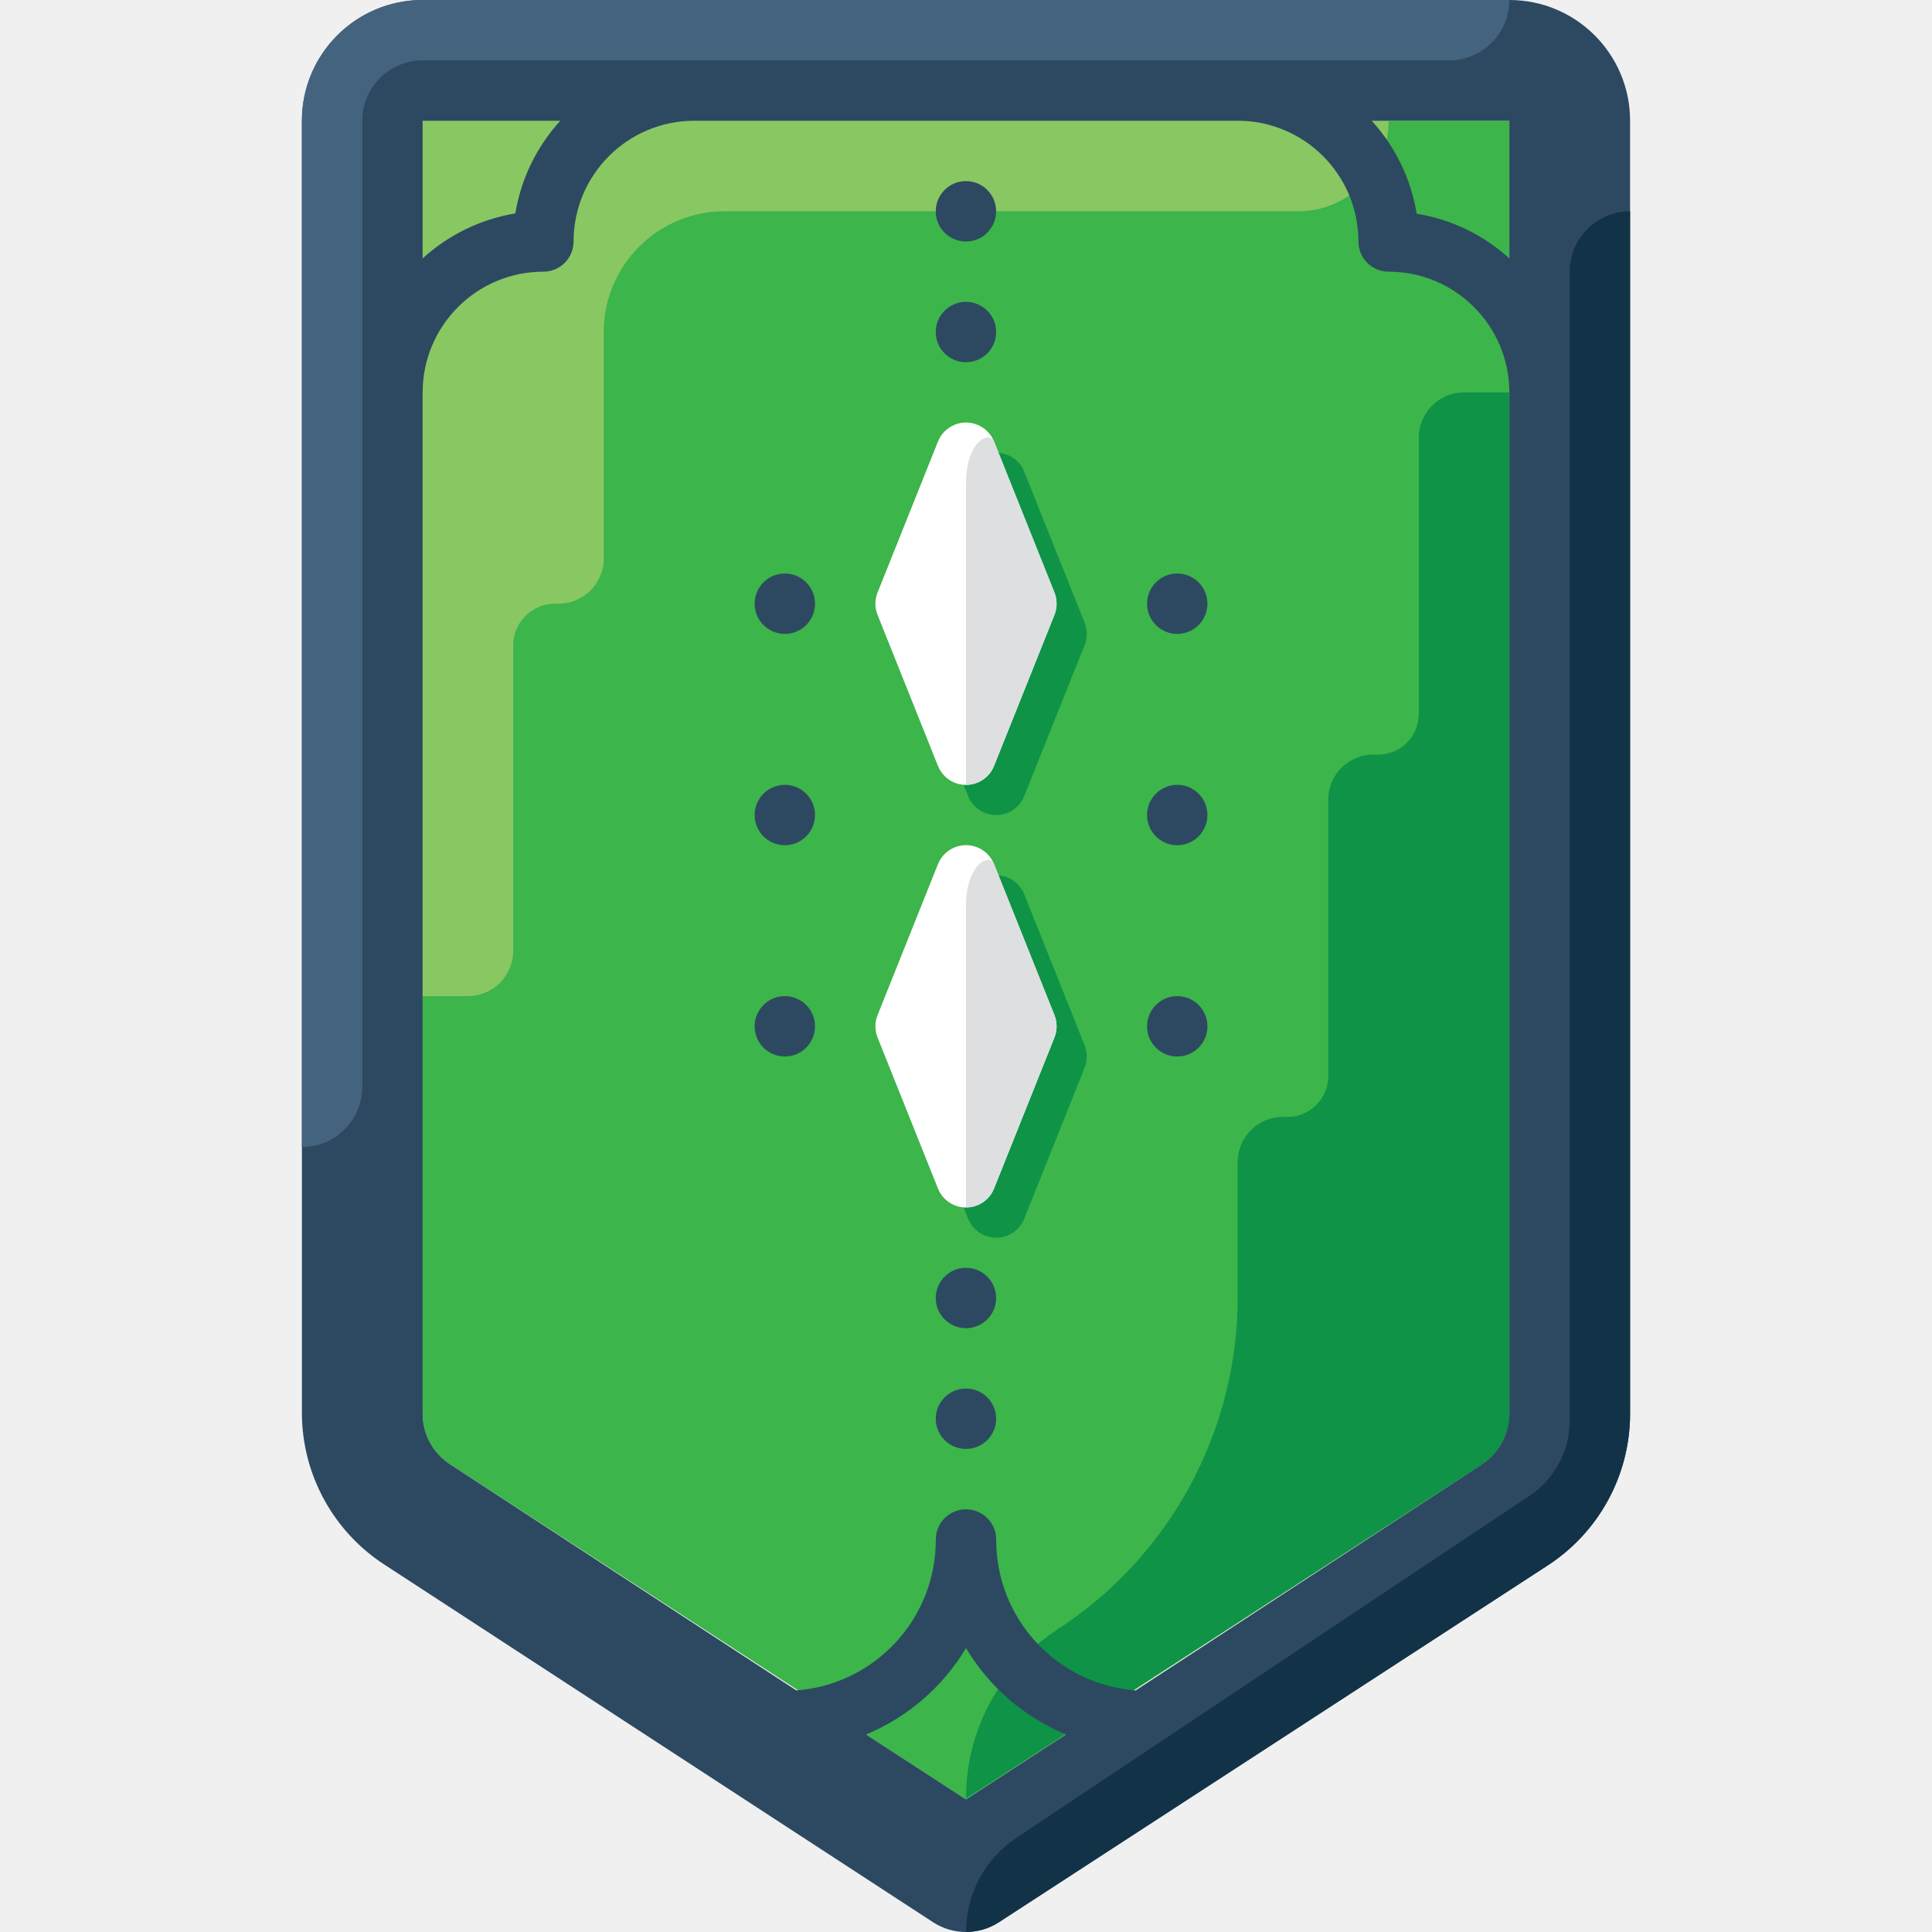
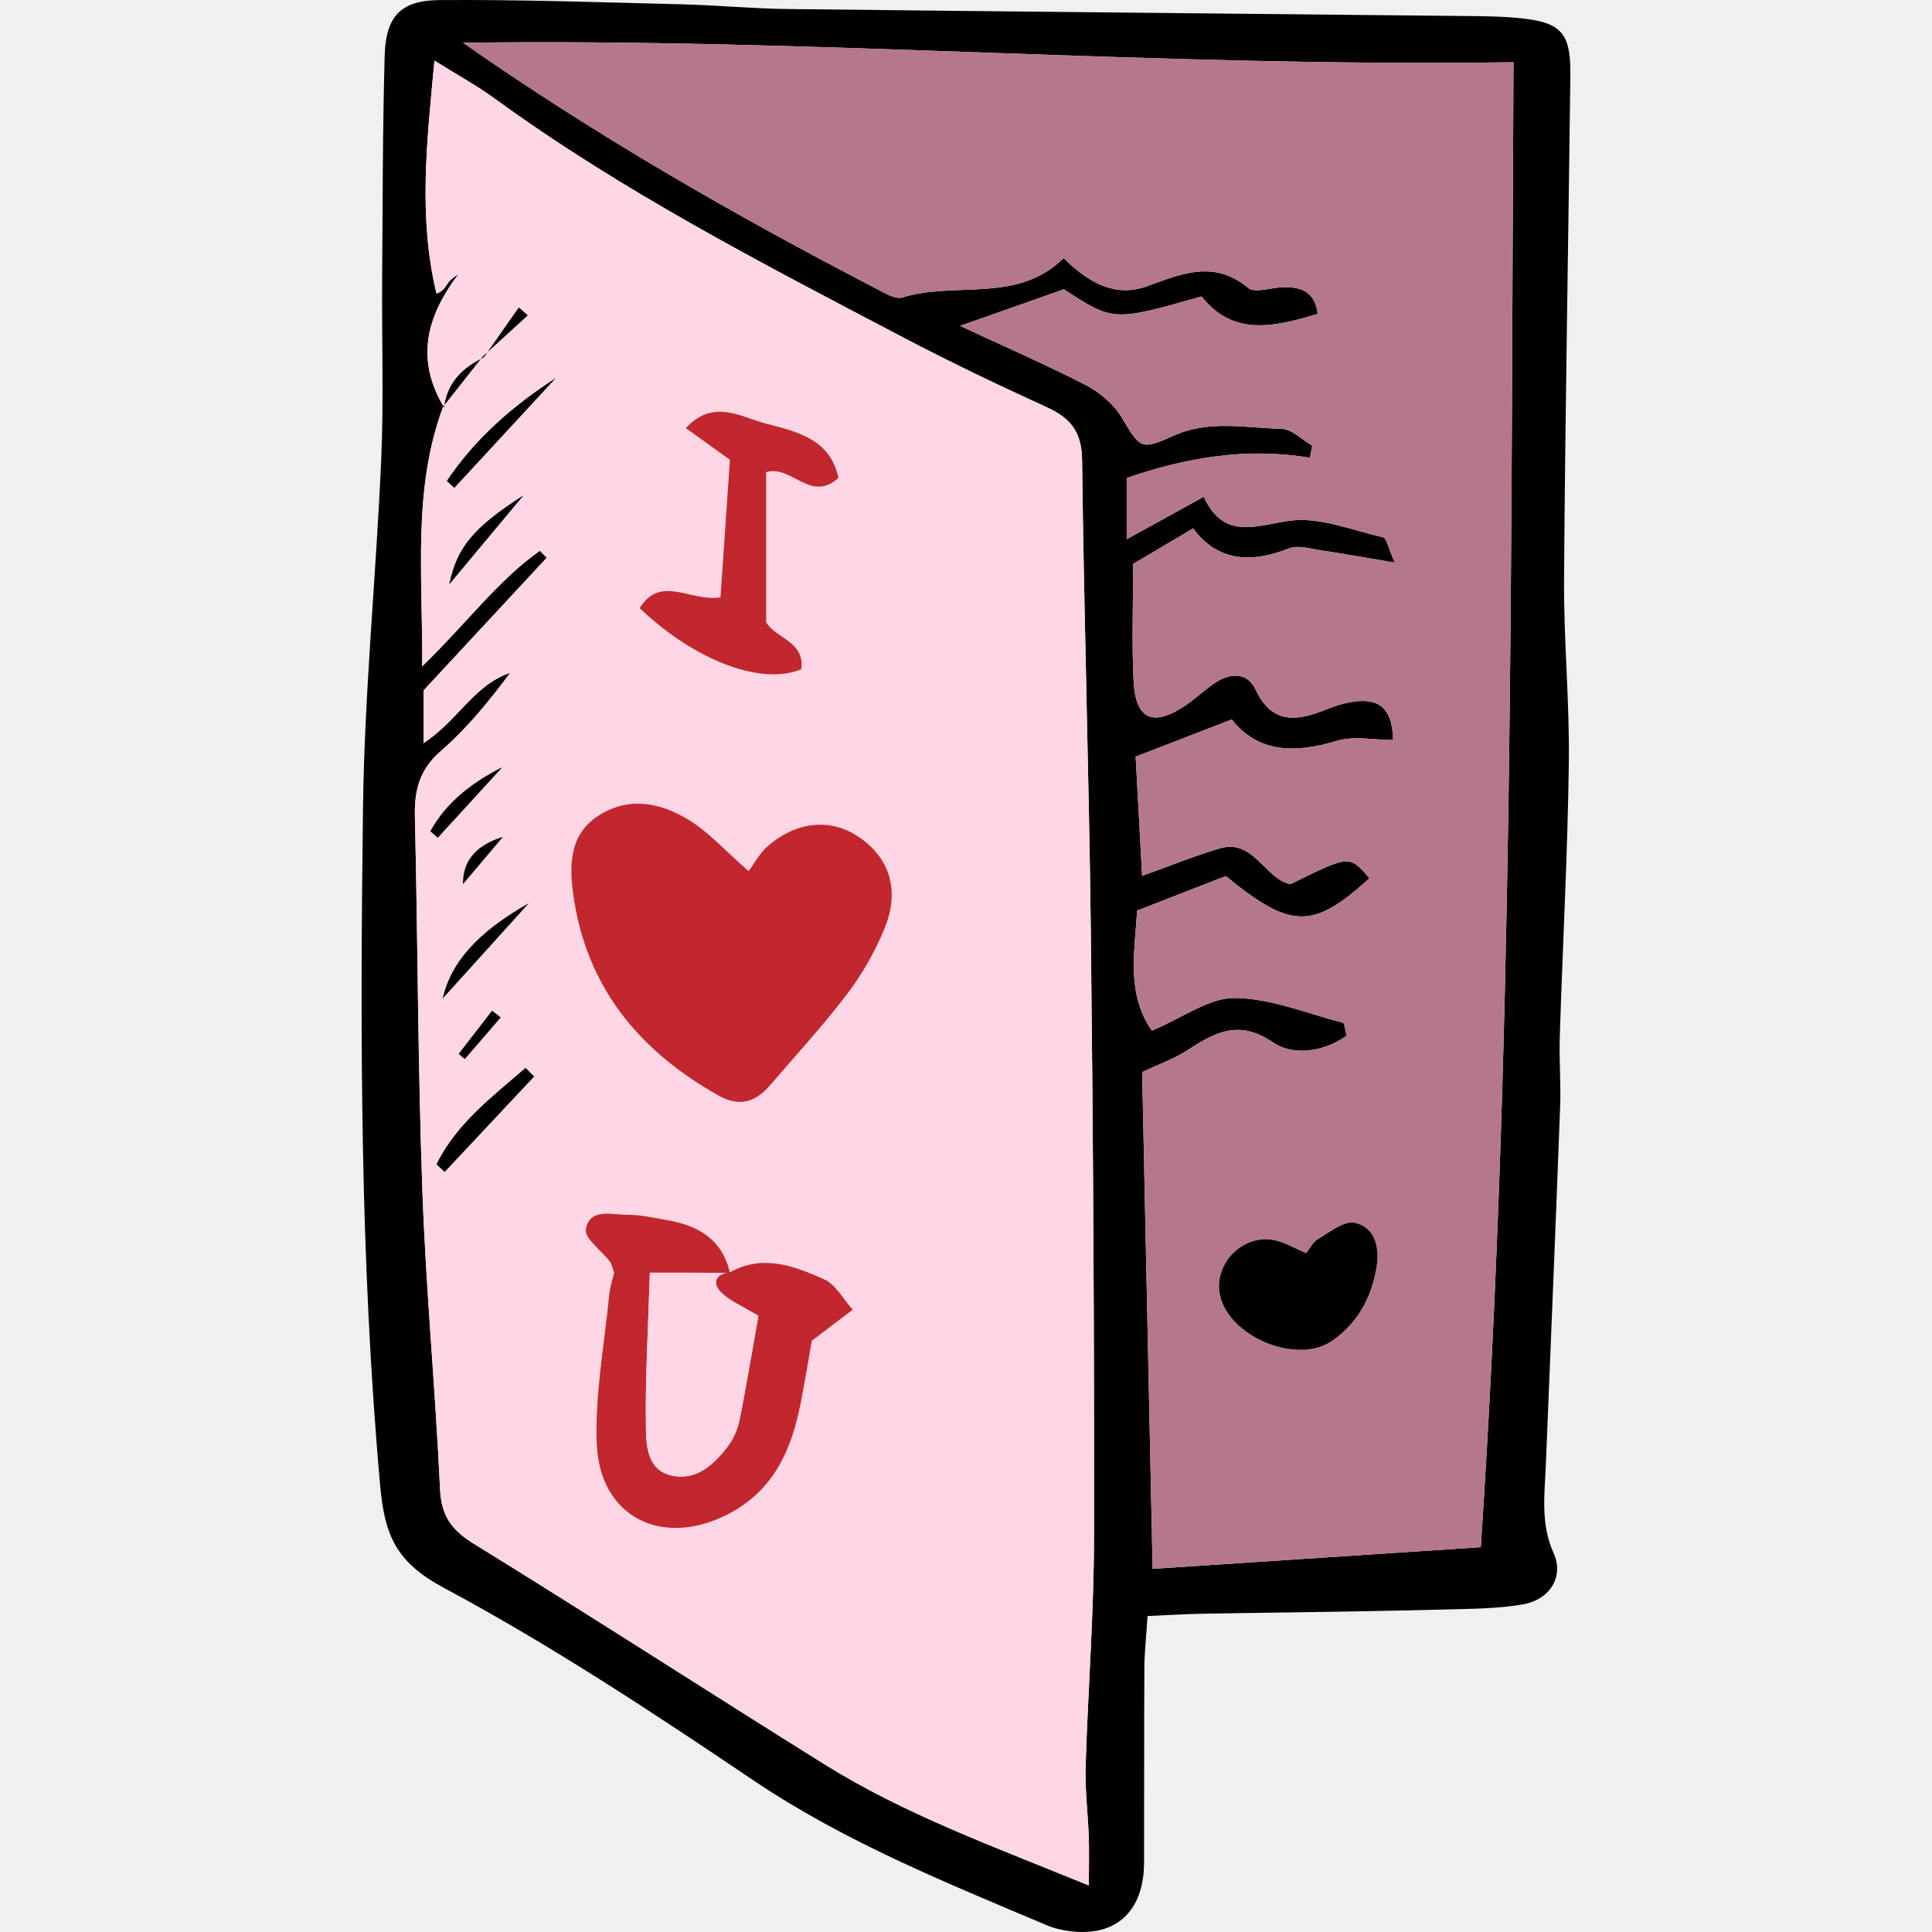
- <svg xmlns="http://www.w3.org/2000/svg" version="1.1" id="Layer_1" x="0px" y="0px" viewBox="0 0 512.002 512.002" style="enable-background:new 0 0 512.002 512.002;" xml:space="preserve">
-   <path style="fill:#3CB54A;" d="M119.287,388.062c-4.552-2.96-7.288-8.016-7.28-13.439V31.999h287.987v342.624  c0.008,5.424-2.728,10.48-7.28,13.439l-136.714,88.796L119.287,388.062z" />
-   <path style="fill:#0E9347;" d="M387.995,103.995c-6.624,0-11.999,5.376-11.999,11.999v73.197c0,5.968-4.832,10.799-10.799,10.799  c-0.024,0-0.056,0-0.08,0h-1.12c-6.584-0.048-11.951,5.256-11.999,11.839c0,0.024,0,0.056,0,0.08v73.277  c0,5.968-4.832,10.799-10.799,10.799c-0.024,0-0.056,0-0.08,0h-1.04c-6.624-0.048-12.031,5.296-12.079,11.919  c0,0.024,0,0.056,0,0.08v35.998c-0.056,35.566-18.119,68.693-47.998,87.996l0,0c-15.015,9.88-24.039,26.663-23.999,44.638  l136.714-88.556c4.168-2.68,6.856-7.144,7.28-12.079l0,0V103.995H387.995z" />
-   <path style="fill:#89C763;" d="M112.008,31.999v231.989h11.999c6.624,0,11.999-5.376,11.999-11.999l0,0v-81.196  c0.16-6.136,5.272-10.983,11.415-10.815c0.144,0,0.288,0.008,0.424,0.016l0,0c6.624,0.088,12.071-5.216,12.159-11.839  c0-0.056,0-0.104,0-0.16V87.996c0-17.671,14.327-31.999,31.998-31.999h151.993c13.255,0,23.999-10.743,23.999-23.999H112.008z" />
+ <svg xmlns="http://www.w3.org/2000/svg" version="1.1" id="Capa_1" x="0px" y="0px" viewBox="0 0 428.078 428.078" style="enable-background:new 0 0 428.078 428.078;" xml:space="preserve">
  <g>
-     <path style="fill:#0E9347;" d="M287.44,165.032l-15.999-39.998c-1.624-4.112-6.272-6.12-10.384-4.496   c-2.056,0.816-3.688,2.44-4.496,4.496l-15.999,39.998c-0.76,1.904-0.76,4.016,0,5.92l15.999,39.998   c1.624,4.112,6.272,6.12,10.384,4.496c2.056-0.816,3.688-2.44,4.496-4.496l15.999-39.998   C288.192,169.048,288.192,166.936,287.44,165.032z" />
-     <path style="fill:#0E9347;" d="M287.44,277.027l-15.999-39.998c-1.624-4.112-6.272-6.12-10.384-4.496   c-2.056,0.816-3.688,2.44-4.496,4.496l-15.999,39.998c-0.76,1.904-0.76,4.016,0,5.92l15.999,39.998   c1.624,4.112,6.272,6.12,10.384,4.496c2.056-0.816,3.688-2.44,4.496-4.496l15.999-39.998   C288.192,281.043,288.192,278.931,287.44,277.027z" />
+     <path d="M336.77,4.027c9.22,0.93,11.29,3.28,11.18,12.68c-0.45,37.19-1.14,74.38-1.4,111.57c-0.1,13.6,1.25,27.22,1.06,40.81   c-0.27,20.23-1.37,40.45-2.01,60.68c-0.16,5.15,0.28,10.32,0.08,15.47c-0.99,26.48-2.09,52.95-3.17,79.42   c-0.27,6.57-1.19,12.98,1.74,19.51c2.35,5.24-0.91,10.32-6.88,11.33c-5.73,0.98-11.64,0.97-17.48,1.13   c-11.37,0.31-22.74,0.45-34.1,0.64c-6.63,0.11-13.26,0.16-19.89,0.3c-3.59,0.08-7.17,0.31-11.63,0.5   c-0.28,4.37-0.69,7.95-0.71,11.53c-0.08,14.37-0.02,28.74-0.07,43.12c-0.03,11.48-7.07,17.17-18.33,14.85   c-1.07-0.22-2.15-0.54-3.16-0.96c-22.37-9.46-44.84-18.49-65.21-32.23c-22.27-15.02-44.8-29.89-68.43-42.55   c-10.55-5.65-13.13-11.56-14.12-22.61c-4.49-49.99-4.44-100.05-3.81-150.11c0.32-25.74,2.91-51.44,4.03-77.17   c0.58-13.25,0.12-26.53,0.21-39.8c0.12-16.58,0.1-33.17,0.56-49.75c0.24-8.7,3.49-12.31,12.16-12.37   c17.94-0.13,35.89,0.5,53.83,0.94c7.73,0.2,15.44,0.95,23.16,1.04c49.72,0.57,99.43,1.02,149.14,1.54   C327.94,3.577,332.38,3.577,336.77,4.027z M328.1,342.817c7.29-109.29,6.63-218.46,7.25-329.03c-78.4,1.18-155.45-5.41-232.75-4.31   c29.31,20.48,59.9,38.05,91.25,54.32c1.93,1,4.44,2.62,6.11,2.11c11.8-3.65,25.44,1.44,35.71-8.72c5.57,5.54,11.5,8.75,18.41,6.26   c7.68-2.76,14.83-5.98,22.48,0.34c1.47,1.21,4.97-0.04,7.53-0.14c4.03-0.15,7.24,0.84,7.89,5.89c-9.51,2.87-18.69,5.11-25.76-3.85   c-19.53,5.55-19.53,5.55-30.49-1.59c-7.93,2.8-14.86,5.24-23,8.11c9.95,4.64,19.02,8.58,27.8,13.1c3.04,1.56,6.1,4.09,7.86,6.97   c4.23,6.94,4.16,7.64,11.59,4.29c7.95-3.59,15.95-1.73,23.91-1.56c2.31,0.04,4.57,2.42,6.85,3.73c-0.16,0.9-0.32,1.79-0.49,2.69   c-14.01-2.36-27.37-0.06-40.56,4.47c0,3.9,0,8.14,0,13.56c5.92-3.26,10.91-6.02,17.01-9.38c4.45,9.51,11.2,6.49,18.85,5.33   c6.64-1.01,13.95,2.07,20.89,3.64c0.78,0.18,1.12,2.29,2.61,5.61c-6.49-1.09-11.31-1.97-16.15-2.68c-2.44-0.36-5.27-1.28-7.34-0.46   c-8.33,3.3-15.7,2.96-21.19-4.44c-5.28,3.13-9.66,5.71-13.29,7.86c0,9.14-0.34,17.61,0.1,26.03c0.43,8.48,4.3,10.15,11.42,5.39   c2.44-1.63,4.56-3.76,7.04-5.31c3.24-2.02,6.83-1.94,8.54,1.71c3.65,7.82,9.22,7.05,15.63,4.46c2.04-0.82,4.21-1.5,6.37-1.78   c5.78-0.74,8.36,1.93,8.49,8.53c-4.2,0-8.71-0.97-12.56,0.2c-9.27,2.83-17.39,2.6-23.19-4.75c-7.35,2.84-14.03,5.42-21.29,8.23   c0.44,8.01,0.91,16.72,1.43,26.42c6.29-2.25,11.67-4.45,17.2-6.09c7.5-2.21,9.95,6.72,15.65,7.94c13.11-6.49,13.11-6.49,17.51-1.31   c-12.5,11.37-17.36,11.34-31.81-0.5c-6.22,2.42-12.68,4.93-19.65,7.65c-0.57,9.27-2.39,18.55,3.26,26.61   c6.95-2.92,12.68-7.3,18.36-7.24c8.02,0.08,16.01,3.43,23.99,5.49c0.34,0.09,0.39,1.29,0.83,2.85c-5.06,3.63-11.84,4.55-16.26,1.54   c-7.6-5.18-12.86-2.33-18.97,1.65c-2.98,1.95-6.44,3.15-10.1,4.89c0.77,36.67,1.55,73.41,2.32,110.07   C280.55,345.957,304.89,344.347,328.1,342.817z M242.4,340.737c0.07-44.61-0.19-89.23-0.7-133.84   c-0.4-34.98-1.53-69.96-1.94-104.95c-0.07-6.2-2.52-9.29-7.78-11.69c-10.72-4.9-21.38-9.98-31.81-15.46   c-30.98-16.27-62.12-32.26-90.54-52.94c-3.98-2.9-8.34-5.28-13.37-8.43c-1.72,18.28-3.59,34.74,0.45,51.62   c1.65-0.56,2.01-1.64,2.66-2.5c0.58-0.75,1.48-1.26,2.24-1.87c-7.21,9.56-9.5,18.91-3.36,29.36c-0.02,0.02-0.04,0.05-0.06,0.07   c-6.79,18.24-4.52,36.98-4.64,57.54c9.9-9.61,16.72-19.01,26.07-25.62c0.51,0.51,1.02,1.02,1.53,1.54   c-8.94,9.63-17.87,19.25-27.3,29.41c0,2.84,0,6.72,0,11.68c7.54-4.91,11.24-12.96,19.19-15.57c-4.66,6.28-9.57,12.3-15.35,17.31   c-4.77,4.12-5.9,8.72-5.76,14.59c0.65,27.61,0.66,55.25,1.66,82.85c0.79,22.05,2.89,44.05,3.91,66.1c0.28,5.9,2.52,9.06,7.47,12.11   c26.02,16.04,51.7,32.64,77.64,48.83c17.82,11.13,37.48,18.23,58.65,26.89c0-4.67,0.09-7.77-0.02-10.85   c-0.19-5.15-0.85-10.3-0.7-15.43C241.05,374.567,242.38,357.657,242.4,340.737z" />
+     <path style="fill:#B5778E;" d="M335.35,13.787c-0.62,110.57,0.04,219.74-7.25,329.03c-23.21,1.53-47.55,3.14-72.71,4.8   c-0.77-36.66-1.55-73.4-2.32-110.07c3.66-1.74,7.12-2.94,10.1-4.89c6.11-3.98,11.37-6.83,18.97-1.65   c4.42,3.01,11.2,2.09,16.26-1.54c-0.44-1.56-0.49-2.76-0.83-2.85c-7.98-2.06-15.97-5.41-23.99-5.49   c-5.68-0.06-11.41,4.32-18.36,7.24c-5.65-8.06-3.83-17.34-3.26-26.61c6.97-2.72,13.43-5.23,19.65-7.65   c14.45,11.84,19.31,11.87,31.81,0.5c-4.4-5.18-4.4-5.18-17.51,1.31c-5.7-1.22-8.15-10.15-15.65-7.94   c-5.53,1.64-10.91,3.84-17.2,6.09c-0.52-9.7-0.99-18.41-1.43-26.42c7.26-2.81,13.94-5.39,21.29-8.23   c5.8,7.35,13.92,7.58,23.19,4.75c3.85-1.17,8.36-0.2,12.56-0.2c-0.13-6.6-2.71-9.27-8.49-8.53c-2.16,0.28-4.33,0.96-6.37,1.78   c-6.41,2.59-11.98,3.36-15.63-4.46c-1.71-3.65-5.3-3.73-8.54-1.71c-2.48,1.55-4.6,3.68-7.04,5.31c-7.12,4.76-10.99,3.09-11.42-5.39   c-0.44-8.42-0.1-16.89-0.1-26.03c3.63-2.15,8.01-4.73,13.29-7.86c5.49,7.4,12.86,7.74,21.19,4.44c2.07-0.82,4.9,0.1,7.34,0.46   c4.84,0.71,9.66,1.59,16.15,2.68c-1.49-3.32-1.83-5.43-2.61-5.61c-6.94-1.57-14.25-4.65-20.89-3.64   c-7.65,1.16-14.4,4.18-18.85-5.33c-6.1,3.36-11.09,6.12-17.01,9.38c0-5.42,0-9.66,0-13.56c13.19-4.53,26.55-6.83,40.56-4.47   c0.17-0.9,0.33-1.79,0.49-2.69c-2.28-1.31-4.54-3.69-6.85-3.73c-7.96-0.17-15.96-2.03-23.91,1.56c-7.43,3.35-7.36,2.65-11.59-4.29   c-1.76-2.88-4.82-5.41-7.86-6.97c-8.78-4.52-17.85-8.46-27.8-13.1c8.14-2.87,15.07-5.31,23-8.11c10.96,7.14,10.96,7.14,30.49,1.59   c7.07,8.96,16.25,6.72,25.76,3.85c-0.65-5.05-3.86-6.04-7.89-5.89c-2.56,0.1-6.06,1.35-7.53,0.14c-7.65-6.32-14.8-3.1-22.48-0.34   c-6.91,2.49-12.84-0.72-18.41-6.26c-10.27,10.16-23.91,5.07-35.71,8.72c-1.67,0.51-4.18-1.11-6.11-2.11   c-31.35-16.27-61.94-33.84-91.25-54.32C179.9,8.377,256.95,14.967,335.35,13.787z M305,280.727c0.7-4.28-0.3-8.76-4.79-9.79   c-2.34-0.53-5.52,2.07-8.13,3.58c-1.13,0.65-1.8,2.09-2.66,3.15c-2.7-1.11-4.98-2.56-7.44-2.95c-6.92-1.11-13.06,5.49-11.67,12.2   c1.91,9.2,16.94,15.51,24.72,10.24C300.79,293.247,303.89,287.487,305,280.727z" />
+     <path d="M300.21,270.937c4.49,1.03,5.49,5.51,4.79,9.79c-1.11,6.76-4.21,12.52-9.97,16.43c-7.78,5.27-22.81-1.04-24.72-10.24   c-1.39-6.71,4.75-13.31,11.67-12.2c2.46,0.39,4.74,1.84,7.44,2.95c0.86-1.06,1.53-2.5,2.66-3.15   C294.69,273.007,297.87,270.407,300.21,270.937z" />
+     <path style="fill:#FFD6E5;" d="M241.7,206.897c0.51,44.61,0.77,89.23,0.7,133.84c-0.02,16.92-1.35,33.83-1.86,50.75   c-0.15,5.13,0.51,10.28,0.7,15.43c0.11,3.08,0.02,6.18,0.02,10.85c-21.17-8.66-40.83-15.76-58.65-26.89   c-25.94-16.19-51.62-32.79-77.64-48.83c-4.95-3.05-7.19-6.21-7.47-12.11c-1.02-22.05-3.12-44.05-3.91-66.1   c-1-27.6-1.01-55.24-1.66-82.85c-0.14-5.87,0.99-10.47,5.76-14.59c5.78-5.01,10.69-11.03,15.35-17.31   c-7.95,2.61-11.65,10.66-19.19,15.57c0-4.96,0-8.84,0-11.68c9.43-10.16,18.36-19.78,27.3-29.41c-0.51-0.52-1.02-1.03-1.53-1.54   c-9.35,6.61-16.17,16.01-26.07,25.62c0.12-20.56-2.15-39.3,4.64-57.54l0.21,0.19c0.02-0.19,0.05-0.38,0.08-0.56   c2.69-3.41,5.38-6.82,8.07-10.23c0.22-0.11,0.44-0.22,0.66-0.33c0.27-0.39,0.54-0.77,0.81-1.16c2.97-2.71,5.96-5.43,8.93-8.14   c-0.67-0.59-1.33-1.17-2-1.76c-2.31,3.3-4.62,6.6-6.93,9.9c-0.35,0.32-0.69,0.63-1.04,0.95c-0.14,0.18-0.28,0.36-0.43,0.54   c-4.22,2.2-7.31,5.29-8.07,10.23c-0.08,0.1-0.16,0.2-0.23,0.3c-6.14-10.45-3.85-19.8,3.36-29.36c-0.76,0.61-1.66,1.12-2.24,1.87   c-0.65,0.86-1.01,1.94-2.66,2.5c-4.04-16.88-2.17-33.34-0.45-51.62c5.03,3.15,9.39,5.53,13.37,8.43   c28.42,20.68,59.56,36.67,90.54,52.94c10.43,5.48,21.09,10.56,31.81,15.46c5.26,2.4,7.71,5.49,7.78,11.69   C240.17,136.937,241.3,171.917,241.7,206.897z M195.91,205.937c3.56-8.5,1.32-15.7-5.49-20.4c-6.17-4.26-13.68-3.71-20.21,1.86   c-1.91,1.63-3.15,4.04-4.34,5.62c-5.32-4.65-8.81-8.59-13.09-11.24c-6.12-3.79-13.02-5.4-19.78-1.3c-6.74,4.09-6.92,10.81-6,17.58   c2.81,20.54,14.5,34.71,32.15,44.66c4.81,2.71,8.35,1.41,11.57-2.36c5.73-6.68,11.71-13.17,17.02-20.16   C191.04,215.867,193.81,210.967,195.91,205.937z M188.94,290.187c-2.09-2.31-3.75-5.58-6.35-6.74c-6.61-2.94-13.6-5.62-20.88-1.53   h-0.01c-1.7-7.37-7.07-10.41-13.97-11.59c-2.89-0.49-5.81-1.19-8.71-1.17c-3.42,0.03-8.38-1.6-9.21,3.22   c-0.35,2.01,3.48,4.73,5.34,7.18c0.41,0.54,0.51,1.32,0.92,2.43c-0.32,1.39-0.92,3.14-1.09,4.94c-1.07,10.92-3.14,21.89-2.77,32.77   c0.56,16.39,14.41,23.36,29.07,15.82c10.19-5.25,14.17-14.37,16.17-24.83c1.02-5.31,1.91-10.65,2.44-13.62   C184.18,293.807,186.56,291.997,188.94,290.187z M169.76,104.617c5.68-1.69,9.81,6.9,16.01,1.28c-1.82-8.83-9.57-10.31-16.31-12.11   c-5.33-1.43-11.42-5.48-17.51,1.06c3.72,2.68,6.84,4.92,9.78,7.03c-0.73,10.59-1.42,20.68-2.09,30.47   c-6.64,1.09-13.2-5.14-17.92,2.4c12.28,11.67,26.97,17.2,35.79,13.55c0.96-6.2-5.78-6.86-7.75-10.45   C169.76,126.507,169.76,115.547,169.76,104.617z M100.66,108.107c7.5-8.12,15-16.23,22.5-24.35c-9.58,6.19-17.94,13.51-24.16,22.81   C99.56,107.087,100.11,107.597,100.66,108.107z M98.52,259.677c6.62-7.05,13.23-14.11,19.84-21.16c-0.63-0.63-1.27-1.26-1.91-1.9   c-7.38,6.4-15.3,12.32-19.74,21.37C97.31,258.547,97.92,259.117,98.52,259.677z M102.58,195.897c2.95-3.49,5.91-6.98,8.86-10.47   C106.26,187.017,102.53,190.077,102.58,195.897z M97,185.627c4.77-5.21,9.54-10.43,14.31-15.64c-6.73,3.36-12.47,7.82-15.96,14.19   C95.9,184.657,96.45,185.147,97,185.627z M102.99,234.647c2.65-3.07,5.31-6.14,7.96-9.21c-0.64-0.5-1.28-1-1.92-1.5   c-2.47,3.19-4.94,6.39-7.41,9.58C102.08,233.897,102.53,234.267,102.99,234.647z M98.08,221.247c6.99-7.74,13.05-14.44,19.11-21.14   C105.59,206.687,99.89,213.337,98.08,221.247z M116.01,109.737c-11.46,7.33-14.81,11.78-16.47,19.74   C105.3,122.577,110.66,116.157,116.01,109.737z" />
+     <path style="fill:#C1272D;" d="M190.42,185.537c6.81,4.7,9.05,11.9,5.49,20.4c-2.1,5.03-4.87,9.93-8.17,14.26   c-5.31,6.99-11.29,13.48-17.02,20.16c-3.22,3.77-6.76,5.07-11.57,2.36c-17.65-9.95-29.34-24.12-32.15-44.66   c-0.92-6.77-0.74-13.49,6-17.58c6.76-4.1,13.66-2.49,19.78,1.3c4.28,2.65,7.77,6.59,13.09,11.24c1.19-1.58,2.43-3.99,4.34-5.62   C176.74,181.827,184.25,181.277,190.42,185.537z" />
+     <path style="fill:#C1272D;" d="M182.59,283.447c2.6,1.16,4.26,4.43,6.35,6.74c-2.38,1.81-4.76,3.62-9.05,6.88   c-0.53,2.97-1.42,8.31-2.44,13.62c-2,10.46-5.98,19.58-16.17,24.83c-14.66,7.54-28.51,0.57-29.07-15.82   c-0.37-10.88,1.7-21.85,2.77-32.77c0.17-1.8,0.77-3.55,1.09-4.94c-0.41-1.11-0.51-1.89-0.92-2.43c-1.86-2.45-5.69-5.17-5.34-7.18   c0.83-4.82,5.79-3.19,9.21-3.22c2.9-0.02,5.82,0.68,8.71,1.17c6.9,1.18,12.27,4.22,13.97,11.59c-0.26,0.03-0.51,0.06-0.73,0.11   c-5.33-0.03-10.69-0.03-16.98-0.03c-0.38,12.41-1.04,23.36-0.87,34.31c0.06,4.09,0.32,9.51,5.81,10.66   c5.28,1.12,9.07-2.32,12.1-6.19c1.32-1.68,2.35-3.84,2.78-5.93c1.59-7.83,2.87-15.71,4.22-23.28c-3.58-2.2-6.45-3.31-8.37-5.33   c-1.74-1.82-1.22-3.69,1.31-4.21c0.25,0,0.51,0,0.76,0c-0.01-0.04-0.02-0.07-0.03-0.11h0.01   C168.99,277.827,175.98,280.507,182.59,283.447z" />
+     <path style="fill:#C1272D;" d="M185.77,105.897c-6.2,5.62-10.33-2.97-16.01-1.28c0,10.93,0,21.89,0,33.23   c1.97,3.59,8.71,4.25,7.75,10.45c-8.82,3.65-23.51-1.88-35.79-13.55c4.72-7.54,11.28-1.31,17.92-2.4   c0.67-9.79,1.36-19.88,2.09-30.47c-2.94-2.11-6.06-4.35-9.78-7.03c6.09-6.54,12.18-2.49,17.51-1.06   C176.2,95.587,183.95,97.067,185.77,105.897z" />
+     <path style="fill:#FFD6E5;" d="M168.03,291.567c-1.35,7.57-2.63,15.45-4.22,23.28c-0.43,2.09-1.46,4.25-2.78,5.93   c-3.03,3.87-6.82,7.31-12.1,6.19c-5.49-1.15-5.75-6.57-5.81-10.66c-0.17-10.95,0.49-21.9,0.87-34.31c6.29,0,11.65,0,16.98,0.03   c-2.53,0.52-3.05,2.39-1.31,4.21C161.58,288.257,164.45,289.367,168.03,291.567z" />
+     <path d="M161.7,281.917c0.01,0.04,0.02,0.07,0.03,0.11c-0.25,0-0.51,0-0.76,0C161.19,281.977,161.44,281.947,161.7,281.917z" />
+     <path d="M123.16,83.757c-7.5,8.12-15,16.23-22.5,24.35c-0.55-0.51-1.1-1.02-1.66-1.54C105.22,97.267,113.58,89.947,123.16,83.757z" />
+     <path d="M118.36,238.517c-6.61,7.05-13.22,14.11-19.84,21.16c-0.6-0.56-1.21-1.13-1.81-1.69c4.44-9.05,12.36-14.97,19.74-21.37   C117.09,237.257,117.73,237.887,118.36,238.517z" />
+     <path d="M116.95,69.877c-2.97,2.71-5.96,5.43-8.93,8.14c2.31-3.3,4.62-6.6,6.93-9.9C115.62,68.707,116.28,69.287,116.95,69.877z" />
+     <path d="M111.44,185.427c-2.95,3.49-5.91,6.98-8.86,10.47C102.53,190.077,106.26,187.017,111.44,185.427z" />
+     <path d="M111.31,169.987c-4.77,5.21-9.54,10.43-14.31,15.64c-0.55-0.48-1.1-0.97-1.65-1.45   C98.84,177.807,104.58,173.347,111.31,169.987z" />
+     <path d="M110.95,225.437c-2.65,3.07-5.31,6.14-7.96,9.21c-0.46-0.38-0.91-0.75-1.37-1.13c2.47-3.19,4.94-6.39,7.41-9.58   C109.67,224.437,110.31,224.937,110.95,225.437z" />
+     <path d="M117.19,200.107c-6.06,6.7-12.12,13.4-19.11,21.14C99.89,213.337,105.59,206.687,117.19,200.107z" />
+     <path d="M108.02,78.017c-0.27,0.39-0.54,0.77-0.81,1.16l-0.23-0.21C107.33,78.647,107.67,78.337,108.02,78.017z" />
+     <path d="M107.21,79.177c-0.22,0.11-0.44,0.22-0.66,0.33c0.15-0.18,0.29-0.36,0.43-0.54L107.21,79.177z" />
+     <path d="M106.55,79.507c-2.69,3.41-5.38,6.82-8.07,10.23C99.24,84.797,102.33,81.707,106.55,79.507z" />
+     <path d="M99.54,129.477c1.66-7.96,5.01-12.41,16.47-19.74C110.66,116.157,105.3,122.577,99.54,129.477z" />
+     <path d="M98.48,89.737c-0.03,0.18-0.06,0.37-0.08,0.56c-0.05-0.09-0.1-0.17-0.15-0.26C98.32,89.937,98.4,89.837,98.48,89.737z" />
+     <path d="M98.25,90.037c0.05,0.09,0.1,0.17,0.15,0.26l-0.21-0.19C98.21,90.087,98.23,90.057,98.25,90.037z" />
  </g>
-   <g>
-     <path style="fill:#FFFFFF;" d="M279.44,157.033l-15.999-39.998c-1.624-4.112-6.272-6.12-10.384-4.496   c-2.056,0.816-3.688,2.44-4.496,4.496l-15.999,39.998c-0.76,1.904-0.76,4.016,0,5.92l15.999,39.998   c1.624,4.112,6.272,6.12,10.383,4.496c2.056-0.816,3.688-2.44,4.496-4.496l15.999-39.998   C280.192,161.048,280.192,158.937,279.44,157.033z" />
-     <path style="fill:#FFFFFF;" d="M279.44,269.027l-15.999-39.998c-1.624-4.112-6.272-6.12-10.384-4.496   c-2.056,0.816-3.688,2.44-4.496,4.496l-15.999,39.998c-0.76,1.904-0.76,4.016,0,5.92l15.999,39.998   c1.624,4.112,6.272,6.12,10.383,4.496c2.056-0.816,3.688-2.44,4.496-4.496l15.999-39.998   C280.192,273.043,280.192,270.931,279.44,269.027z" />
-   </g>
-   <g>
-     <circle style="fill:#2D4961;" cx="255.985" cy="375.982" r="8" />
-     <circle style="fill:#2D4961;" cx="255.985" cy="87.996" r="8" />
-     <circle style="fill:#2D4961;" cx="311.982" cy="159.993" r="8" />
-     <circle style="fill:#2D4961;" cx="311.982" cy="271.987" r="8" />
-     <circle style="fill:#2D4961;" cx="207.987" cy="159.993" r="8" />
-     <circle style="fill:#2D4961;" cx="311.982" cy="215.99" r="8" />
-     <circle style="fill:#2D4961;" cx="207.987" cy="215.99" r="8" />
-     <circle style="fill:#2D4961;" cx="207.987" cy="271.987" r="8" />
-     <circle style="fill:#2D4961;" cx="255.985" cy="55.997" r="8" />
-     <circle style="fill:#2D4961;" cx="255.985" cy="343.984" r="8" />
-     <path style="fill:#2D4961;" d="M399.994,0H112.008C94.337,0,80.009,14.327,80.009,31.999v342.624   c0.08,16.159,8.288,31.191,21.839,39.998l145.433,94.796c5.304,3.448,12.135,3.448,17.439,0l145.433-94.556   c13.551-8.808,21.759-23.839,21.839-39.998V31.999C431.993,14.327,417.665,0,399.994,0z M399.994,68.477   c-6.872-6.24-15.399-10.352-24.559-11.839c-1.496-9.2-5.64-17.759-11.919-24.639h36.478V68.477z M148.486,31.999   c-6.264,6.864-10.408,15.391-11.919,24.559c-9.168,1.512-17.695,5.656-24.559,11.919V31.999H148.486z M256.001,476.858   l-26.479-17.199c11.047-4.6,20.327-12.623,26.479-22.879c6.152,10.256,15.431,18.279,26.479,22.879L256.001,476.858z    M399.994,374.622c0.008,5.424-2.728,10.48-7.28,13.439l-91.756,59.917c-20.895-1.592-37.022-19.039-36.958-39.998   c0-4.416-3.584-8-8-8s-8,3.584-8,8c0.064,20.959-16.063,38.406-36.958,39.998l-91.756-59.917c-4.552-2.96-7.288-8.016-7.28-13.439   V103.995c0-17.671,14.327-31.998,31.998-31.998c4.416,0,8-3.584,8-8c0-17.671,14.327-31.999,31.999-31.999h143.993   c17.671,0,31.999,14.327,31.999,31.999c0,4.416,3.584,8,8,8c17.671,0,31.999,14.327,31.999,31.998L399.994,374.622L399.994,374.622   z" />
-   </g>
-   <g>
-     <path style="fill:#DDDFE1;" d="M263.441,314.945l15.999-39.998c0.76-1.904,0.76-4.016,0-5.92l-15.999-39.998   c-1.2-3.04-7.44,0-7.44,10.959v79.996C259.273,319.985,262.225,317.993,263.441,314.945z" />
-     <path style="fill:#DDDFE1;" d="M263.441,202.951l15.999-39.998c0.76-1.904,0.76-4.016,0-5.92l-15.999-39.998   c-1.2-3.04-7.44,0-7.44,10.959v79.996C259.273,207.99,262.225,205.998,263.441,202.951z" />
-   </g>
-   <path style="fill:#44637F;" d="M80.009,31.999v271.987l0,0c8.84,0,15.999-7.16,15.999-15.999V31.999  c0-8.84,7.16-15.999,15.999-15.999h271.987c8.84,0,15.999-7.16,15.999-15.999H112.008C94.329,0,80.009,14.327,80.009,31.999z" />
-   <path style="fill:#123247;" d="M410.154,414.861c13.551-8.808,21.759-23.839,21.839-39.998V55.997l0,0  c-8.84,0-15.999,7.16-15.999,15.999v304.466c0,8.04-4.024,15.551-10.719,19.999L269.28,487.097  c-8.304,5.56-13.287,14.887-13.279,24.879l0,0c3.096,0.008,6.12-0.88,8.72-2.56L410.154,414.861z" />
  <g>
</g>
  <g>
</g>
  <g>
</g>
  <g>
</g>
  <g>
</g>
  <g>
</g>
  <g>
</g>
  <g>
</g>
  <g>
</g>
  <g>
</g>
  <g>
</g>
  <g>
</g>
  <g>
</g>
  <g>
</g>
  <g>
</g>
</svg>
